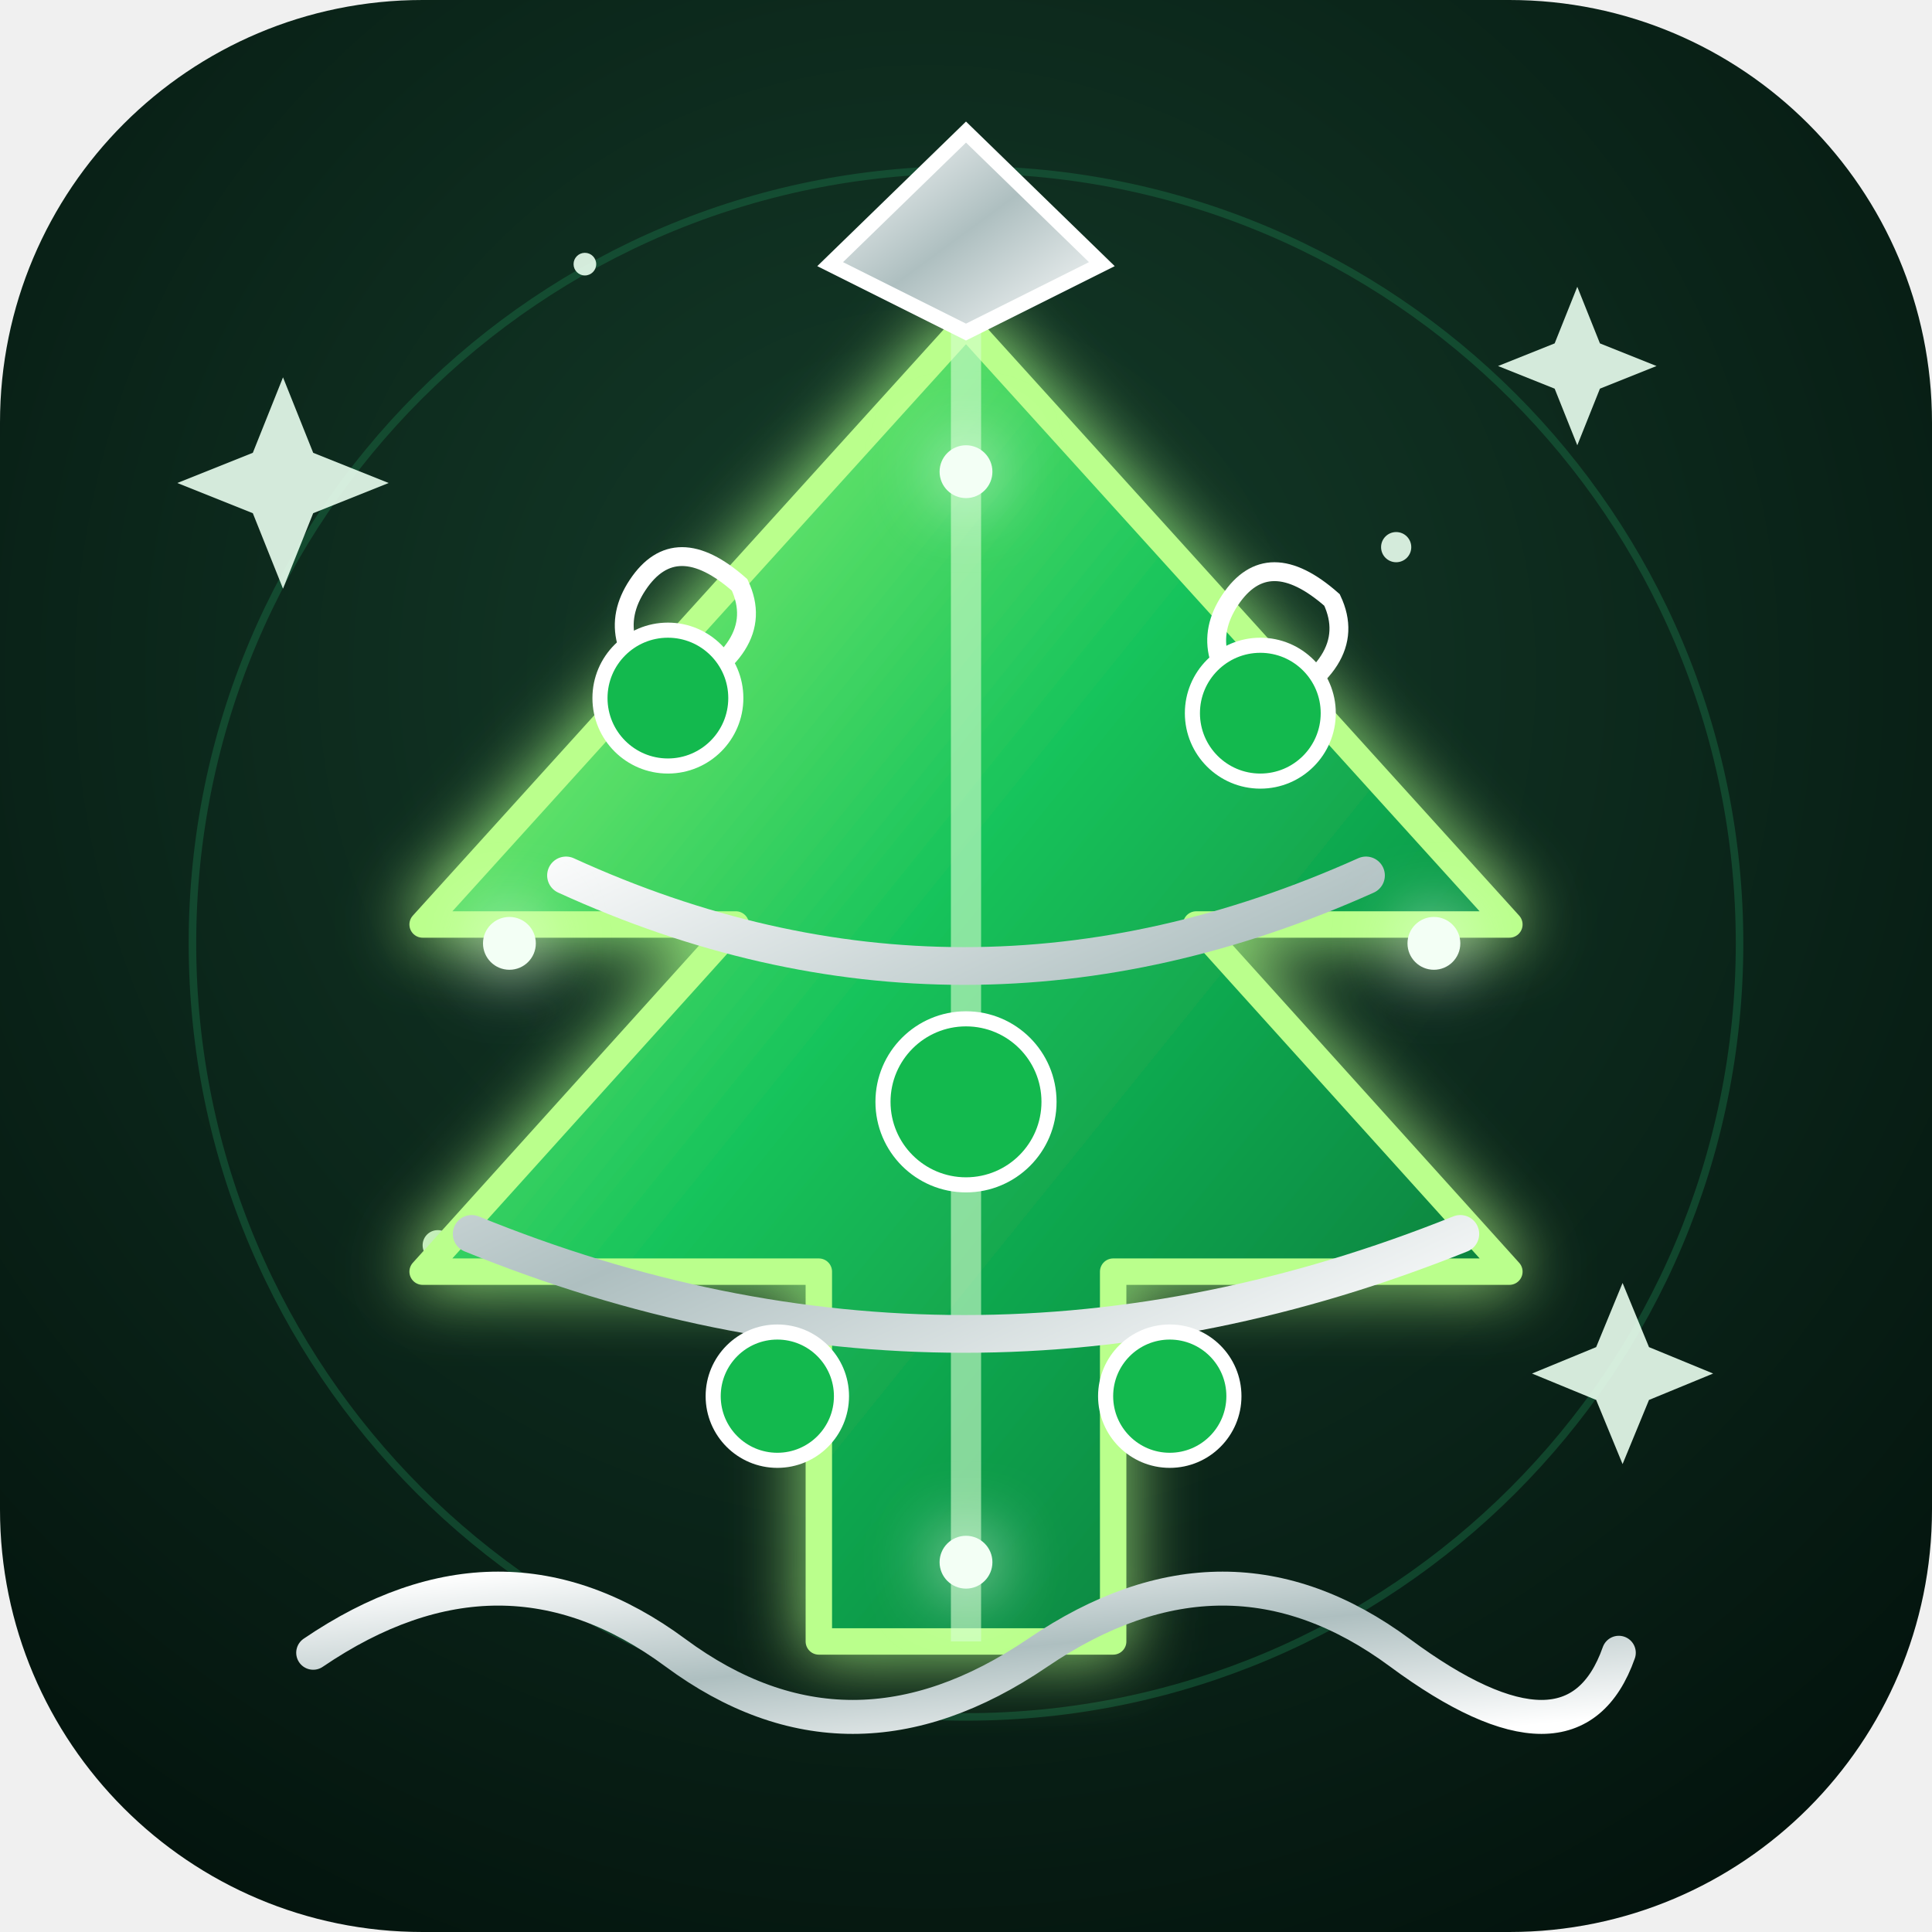
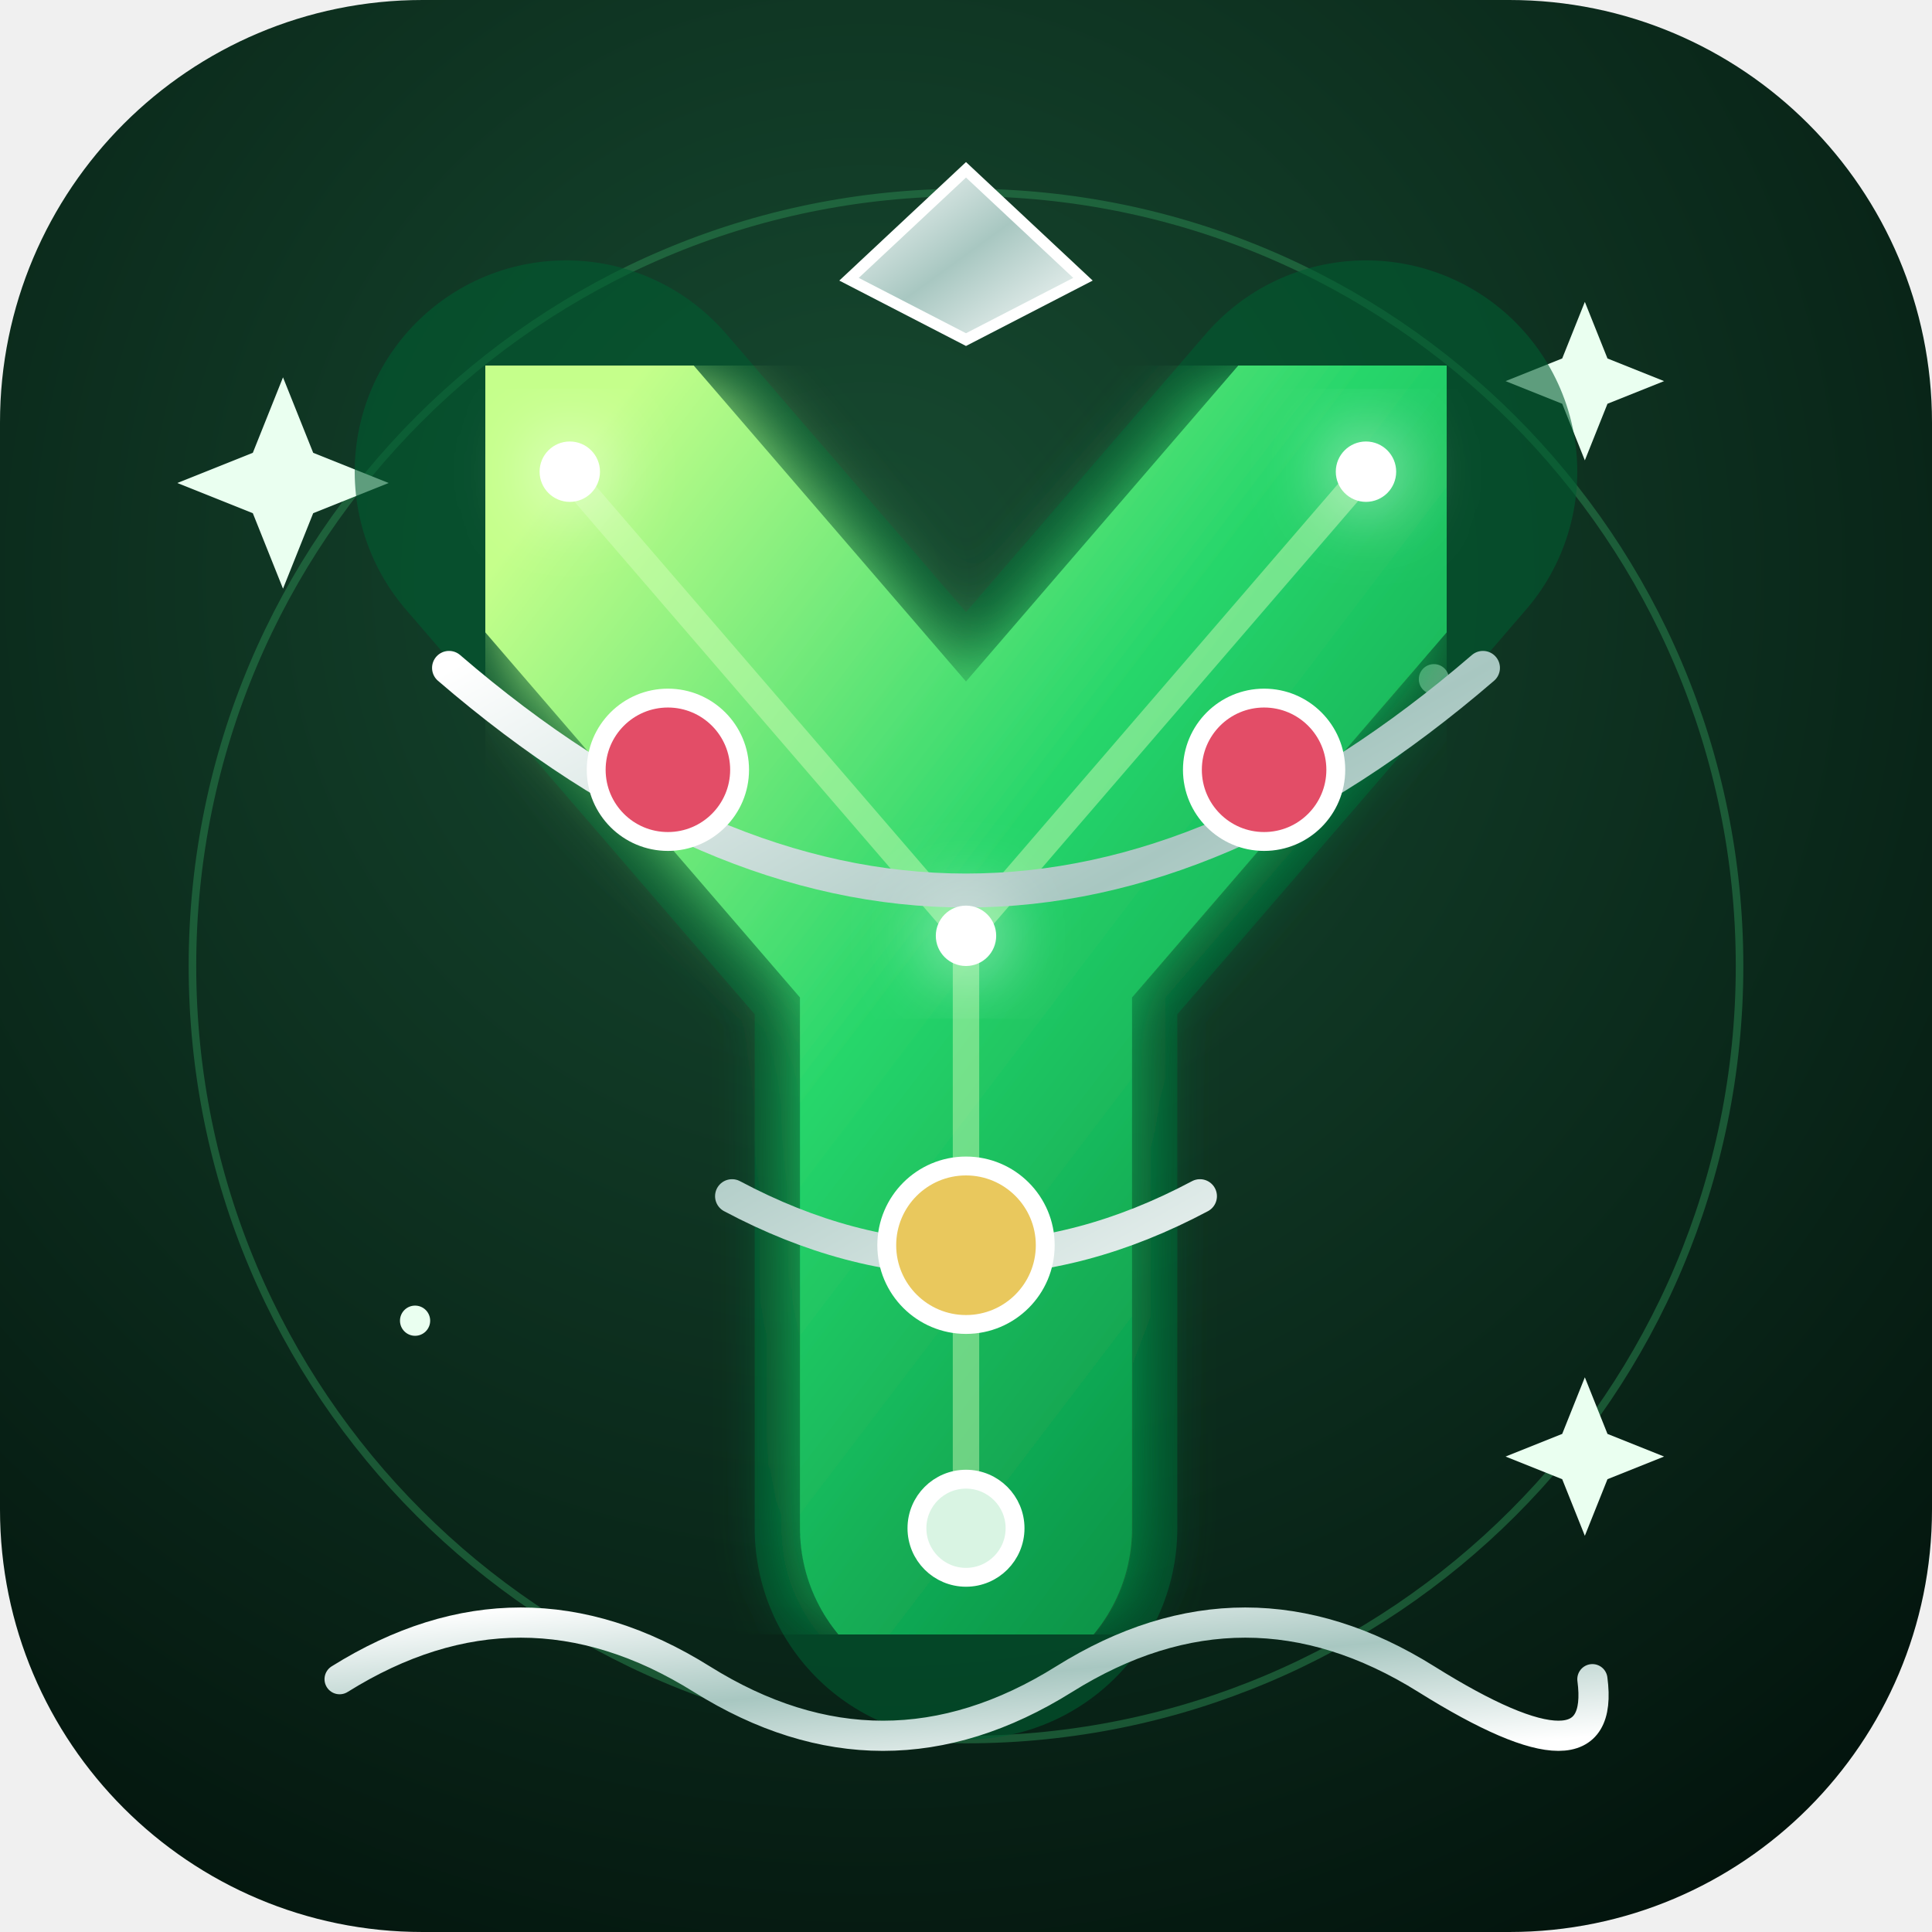
<svg xmlns="http://www.w3.org/2000/svg" viewBox="0 0 512 512">
  <defs>
-     <radialGradient id="bg" cx="48%" cy="35%" r="75%">
-       <stop stop-color="#153d2a" />
-       <stop offset="1" stop-color="#03130d" />
+     <radialGradient id="bg" cx="45%" cy="30%" r="80%">
+       <stop stop-color="#174b31" />
+       <stop offset="1" stop-color="#03140d" />
    </radialGradient>
-     <linearGradient id="tree" x1="0" y1="0" x2="1" y2="1">
-       <stop stop-color="#a8ff76" />
-       <stop offset=".45" stop-color="#19c45b" />
-       <stop offset="1" stop-color="#006b35" />
+     <linearGradient id="y" x1="0" y1="0" x2="1" y2="1">
+       <stop stop-color="#c5ff8b" />
+       <stop offset=".45" stop-color="#27d66b" />
+       <stop offset="1" stop-color="#00833f" />
    </linearGradient>
-     <linearGradient id="silver" x1="0" y1="0" x2="1" y2="1">
+     <linearGradient id="t" x1="0" y1="0" x2="1" y2="1">
      <stop stop-color="#fff" />
-       <stop offset=".5" stop-color="#aebfc0" />
+       <stop offset=".5" stop-color="#a8c7c1" />
      <stop offset="1" stop-color="#fff" />
    </linearGradient>
    <filter id="glow">
-       <feGaussianBlur stdDeviation="9" result="b" />
+       <feGaussianBlur stdDeviation="10" result="b" />
      <feMerge>
        <feMergeNode in="b" />
        <feMergeNode in="SourceGraphic" />
      </feMerge>
    </filter>
    <clipPath id="clip">
      <rect width="512" height="512" rx="112" />
    </clipPath>
  </defs>
  <g clip-path="url(#clip)">
    <rect width="512" height="512" fill="url(#bg)" />
-     <circle cx="256" cy="250" r="205" fill="none" stroke="#1b7046" stroke-width="2" opacity=".45" />
-     <g fill="#eafff0" opacity=".9">
+     <circle cx="256" cy="256" r="205" fill="none" stroke="#2b8a51" stroke-width="2" opacity=".5" />
+     <g fill="#eafff0">
      <path d="M75 100l8 20 20 8-20 8-8 20-8-20-20-8 20-8z" />
-       <path d="M418 76l6 15 15 6-15 6-6 15-6-15-15-6 15-6z" />
-       <path d="M430 340l7 17 17 7-17 7-7 17-7-17-17-7 17-7z" />
-       <circle cx="116" cy="330" r="4" />
-       <circle cx="370" cy="145" r="4" />
-       <circle cx="155" cy="70" r="3" />
+       <path d="M420 80l6 15 15 6-15 6-6 15-6-15-15-6 15-6z" />
+       <path d="M420 365l6 15 15 6-15 6-6 15-6-15-15-6 15-6z" />
+       <circle cx="110" cy="350" r="4" />
+       <circle cx="380" cy="180" r="4" />
    </g>
-     <path d="M256 86L112 245h83l-83 92h105v98h78v-98h105l-83-92h83z" fill="url(#tree)" stroke="#baff8c" stroke-width="7" stroke-linejoin="round" filter="url(#glow)" />
-     <path d="M256 86L256 435" stroke="#d7ffd0" stroke-width="8" opacity=".6" />
-     <path d="M150 232q105 48 212 0M125 327q130 53 262 0" fill="none" stroke="url(#silver)" stroke-width="10" stroke-linecap="round" />
-     <g stroke="#fff" stroke-width="5" fill="none">
-       <path d="M177 185q-18-15-8-30t27 0q8 17-19 30z" />
-       <path d="M334 189q-18-15-8-30t27 0q8 17-19 30z" />
+     <path d="M150 125L256 248L362 125M256 248V405" fill="none" stroke="#005b31" stroke-width="112" stroke-linecap="round" stroke-linejoin="round" opacity=".6" />
+     <path d="M150 125L256 248L362 125M256 248V405" fill="none" stroke="url(#y)" stroke-width="88" stroke-linecap="round" stroke-linejoin="round" filter="url(#glow)" />
+     <path d="M150 125L256 248L362 125M256 248V405" fill="none" stroke="#d7ffba" stroke-width="7" stroke-linecap="round" stroke-linejoin="round" opacity=".45" />
+     <path d="M119 177Q256 295 393 177M194 317Q256 350 318 317" fill="none" stroke="url(#t)" stroke-width="9" stroke-linecap="round" />
+     <g stroke="#fff" stroke-width="5">
+       <circle cx="177" cy="204" r="19" fill="#e34d67" />
+       <circle cx="335" cy="204" r="19" fill="#e34d67" />
+       <circle cx="256" cy="330" r="21" fill="#e9c85d" />
+       <circle cx="256" cy="405" r="13" fill="#d9f4e3" />
    </g>
-     <g stroke="#fff" stroke-width="4" fill="#13b94e">
-       <circle cx="177" cy="185" r="18" />
-       <circle cx="334" cy="189" r="18" />
-       <circle cx="256" cy="292" r="22" />
-       <circle cx="206" cy="370" r="17" />
-       <circle cx="310" cy="370" r="17" />
+     <g fill="#fff" filter="url(#glow)">
+       <circle cx="151" cy="125" r="8" />
+       <circle cx="362" cy="125" r="8" />
+       <circle cx="256" cy="248" r="8" />
    </g>
-     <g fill="#f3fff5" filter="url(#glow)">
-       <circle cx="256" cy="125" r="7" />
-       <circle cx="135" cy="250" r="7" />
-       <circle cx="380" cy="250" r="7" />
-       <circle cx="256" cy="414" r="7" />
-     </g>
-     <path d="M220 70l36-35 36 35-36 18z" fill="url(#silver)" stroke="#fff" stroke-width="4" />
-     <path d="M83 438q50-34 96 0t96 0 96 0 58 0" fill="none" stroke="url(#silver)" stroke-width="9" stroke-linecap="round" />
+     <path d="M225 74l31-29 31 29-31 16z" fill="url(#t)" stroke="#fff" stroke-width="3" />
+     <path d="M90 445q48-30 96 0t96 0 96 0 44 0" fill="none" stroke="url(#t)" stroke-width="8" stroke-linecap="round" />
  </g>
</svg>
